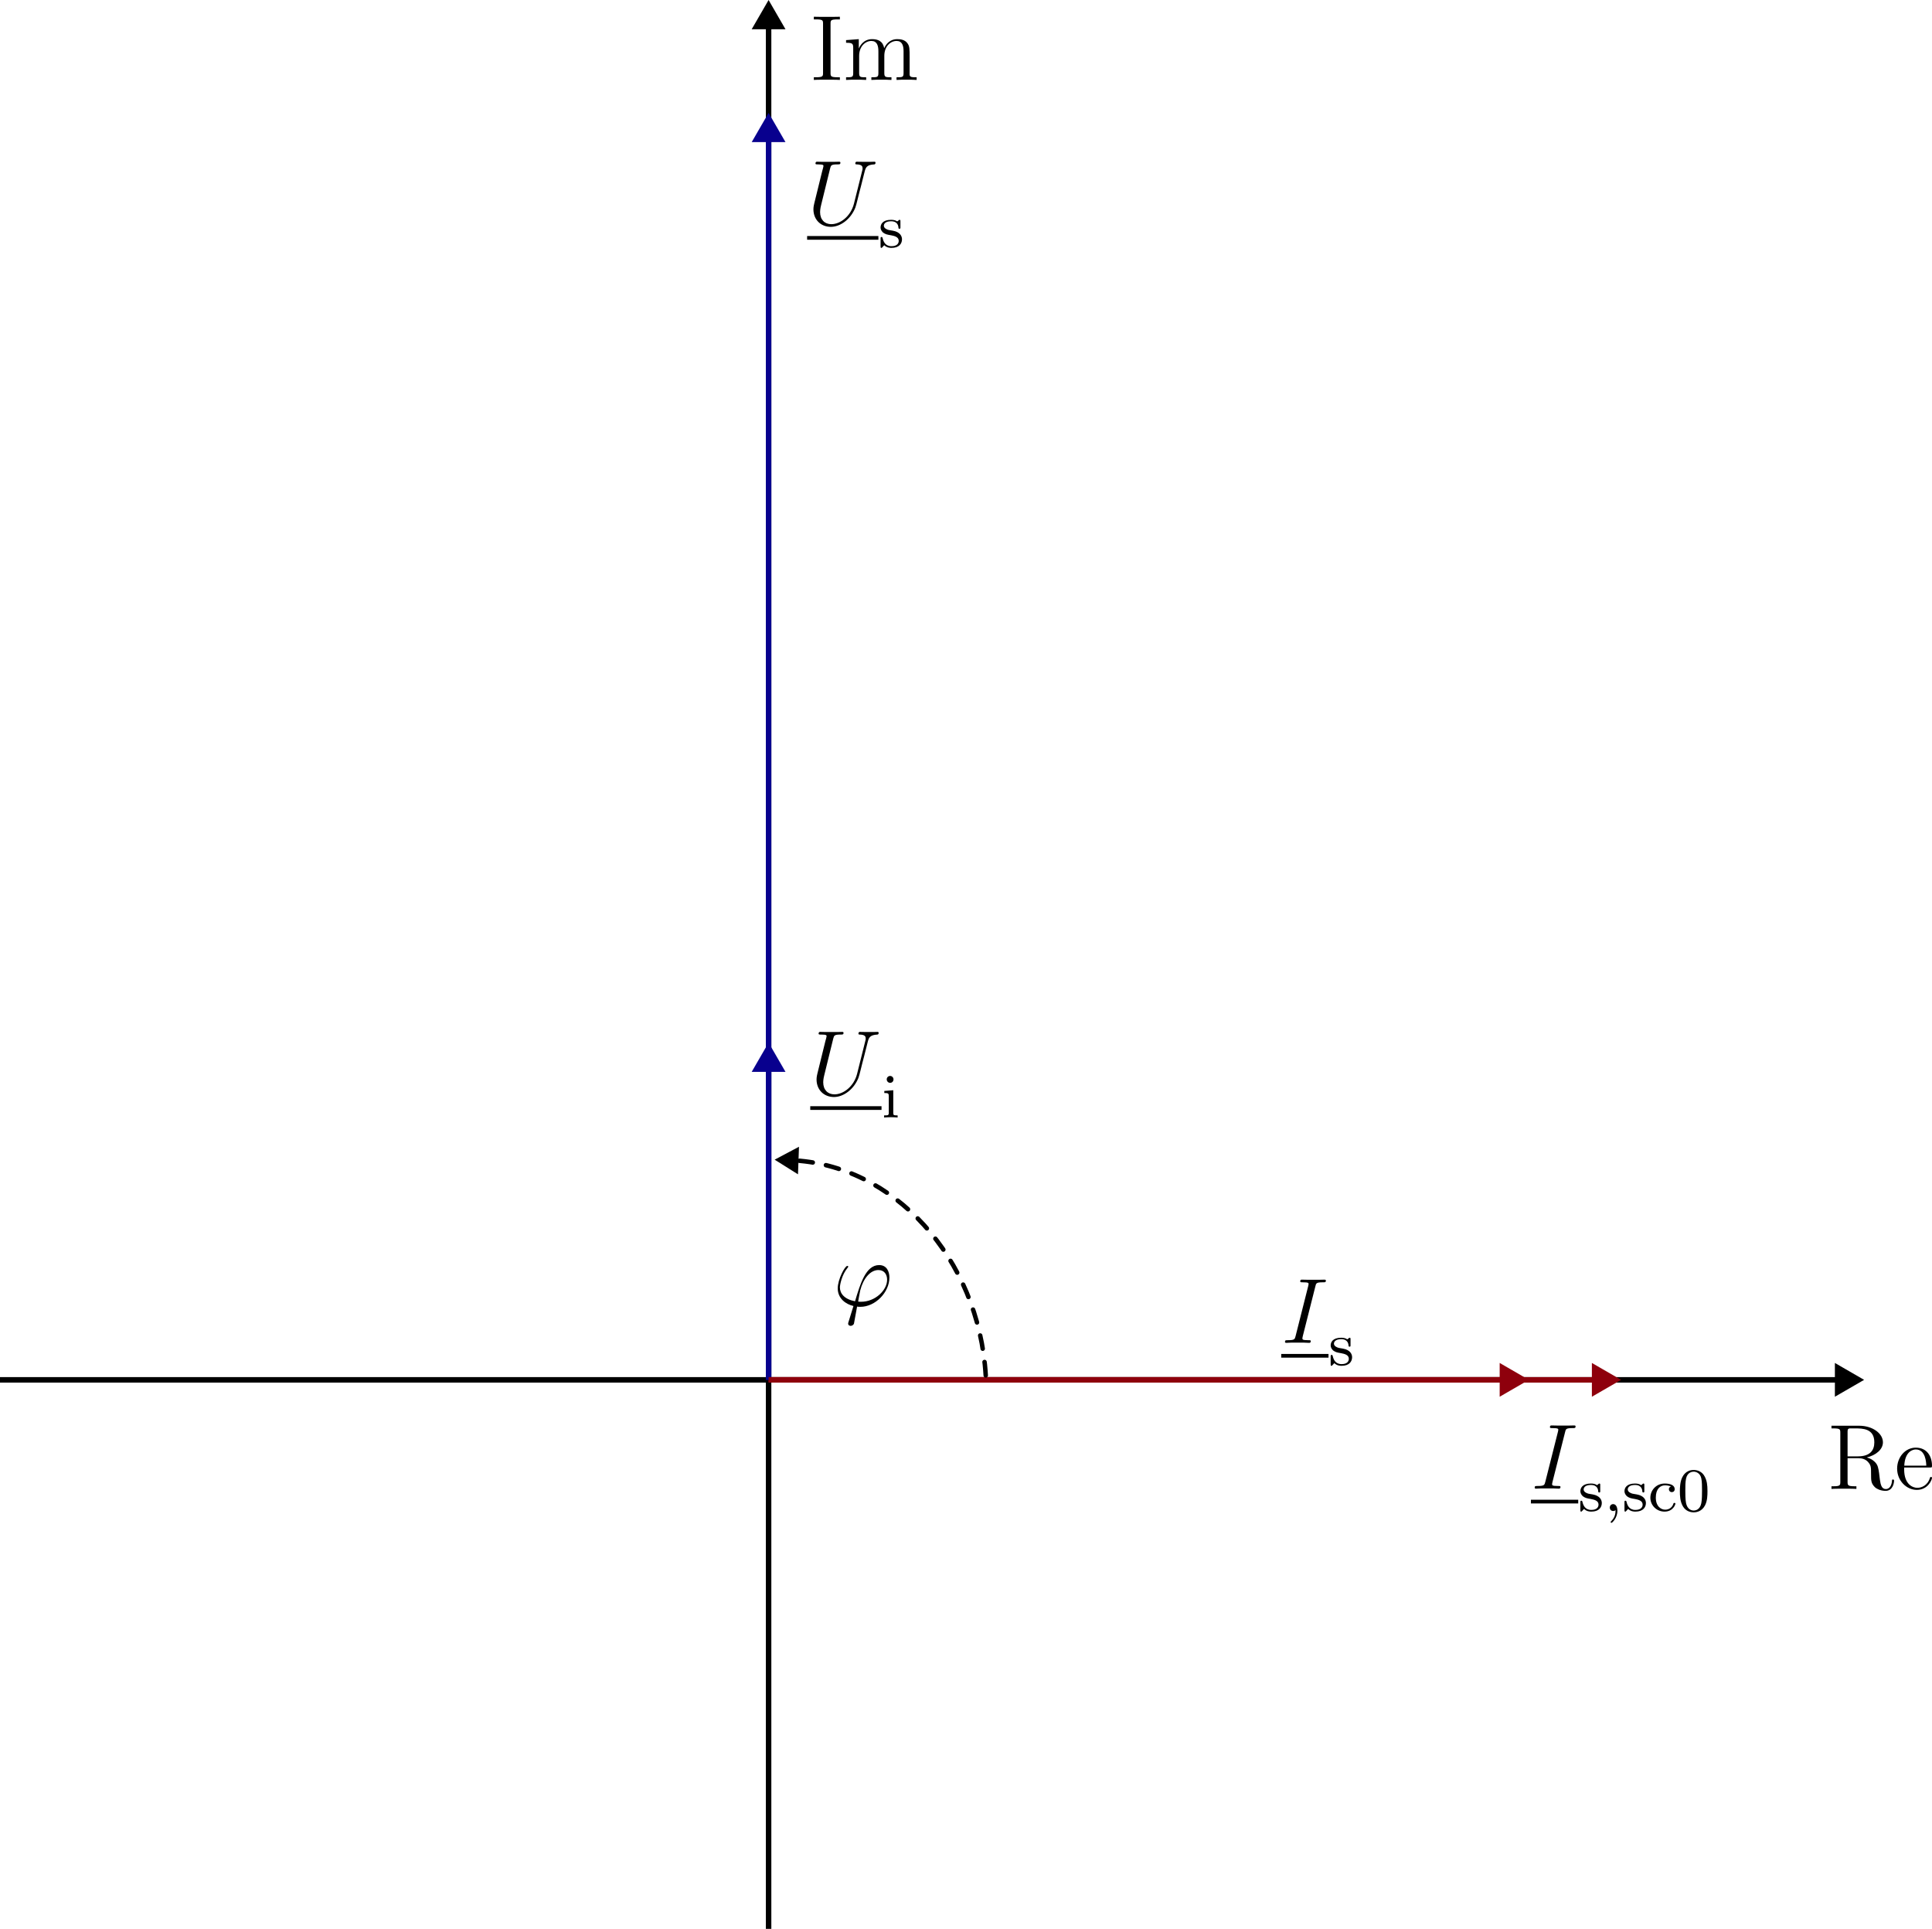
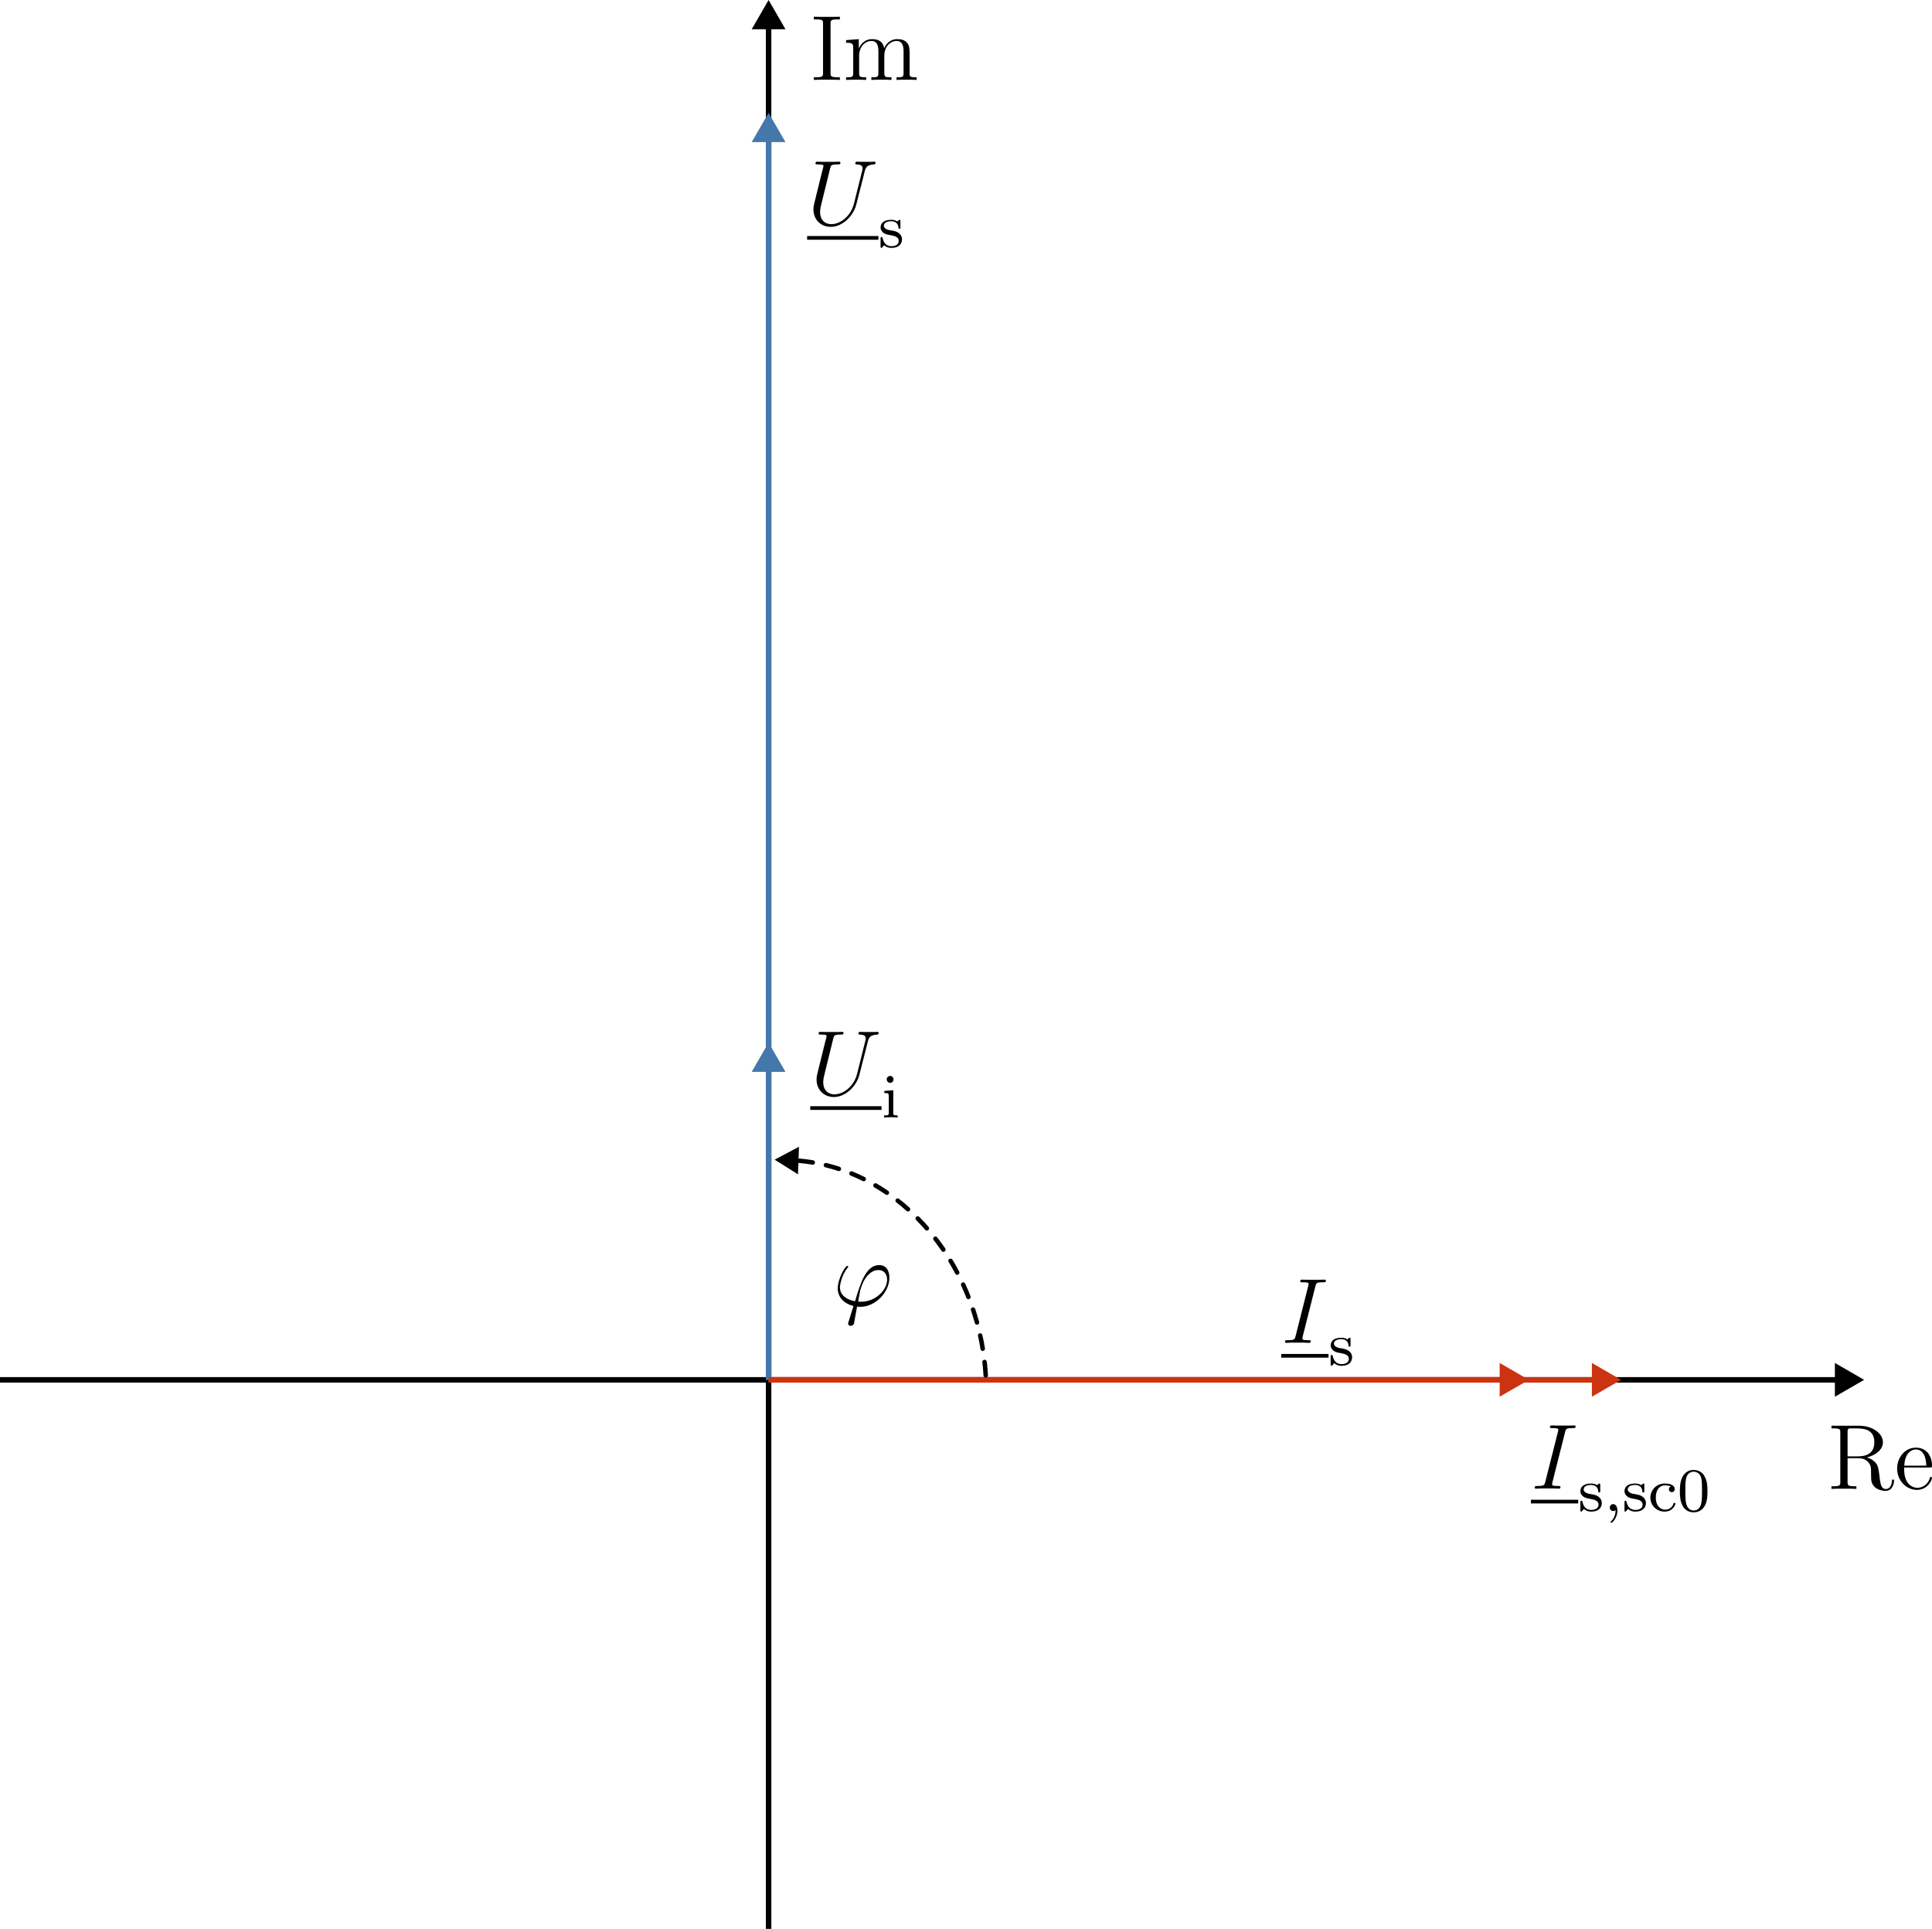
<svg xmlns="http://www.w3.org/2000/svg" width="87.979mm" height="87.832mm" viewBox="0 0 87.979 87.832" version="1.1" id="svg1">
  <defs id="defs1">
    <marker style="overflow:visible" id="Triangle" refX="0" refY="0" orient="auto-start-reverse" markerWidth="1" markerHeight="1" viewBox="0 0 1 1" preserveAspectRatio="xMidYMid">
      <path transform="scale(0.5)" style="fill:context-stroke;fill-rule:evenodd;stroke:context-stroke;stroke-width:1pt" d="M 5.77,0 -2.88,5 V -5 Z" id="path135" />
    </marker>
    <marker style="overflow:visible" id="Triangle-2" refX="0" refY="0" orient="auto-start-reverse" markerWidth="1" markerHeight="1" viewBox="0 0 1 1" preserveAspectRatio="xMidYMid">
      <path transform="scale(0.5)" style="fill:context-stroke;fill-rule:evenodd;stroke:context-stroke;stroke-width:1pt" d="M 5.77,0 -2.88,5 V -5 Z" id="path135-2" />
    </marker>
    <marker style="overflow:visible" id="Triangle-7" refX="0" refY="0" orient="auto-start-reverse" markerWidth="1" markerHeight="1" viewBox="0 0 1 1" preserveAspectRatio="xMidYMid">
      <path transform="scale(0.5)" style="fill:context-stroke;fill-rule:evenodd;stroke:context-stroke;stroke-width:1pt" d="M 5.77,0 -2.88,5 V -5 Z" id="path135-9" />
    </marker>
    <marker style="overflow:visible" id="Triangle-2-9" refX="0" refY="0" orient="auto-start-reverse" markerWidth="1" markerHeight="1" viewBox="0 0 1 1" preserveAspectRatio="xMidYMid">
      <path transform="scale(0.5)" style="fill:context-stroke;fill-rule:evenodd;stroke:context-stroke;stroke-width:1pt" d="M 5.77,0 -2.88,5 V -5 Z" id="path135-2-8" />
    </marker>
    <marker style="overflow:visible" id="Triangle-3" refX="0" refY="0" orient="auto-start-reverse" markerWidth="1" markerHeight="1" viewBox="0 0 1 1" preserveAspectRatio="xMidYMid">
      <path transform="scale(0.5)" style="fill:context-stroke;fill-rule:evenodd;stroke:context-stroke;stroke-width:1pt" d="M 5.77,0 -2.88,5 V -5 Z" id="path135-1" />
    </marker>
  </defs>
  <g id="layer1" transform="translate(-29.99999,-2.16785)">
    <path style="opacity:1;fill:#000000;fill-opacity:1;stroke:#000000;stroke-width:0.25;stroke-opacity:1;marker-start:url(#Triangle)" d="M 65,3.056 V 90" id="path1" />
    <path style="fill:#000000;fill-opacity:1;stroke:#000000;stroke-width:0.25;stroke-opacity:1;marker-start:url(#Triangle-2)" d="M 114,65 H 30" id="path1-5" />
-     <path style="fill:#0000ff;fill-opacity:1;stroke:#8e000c;stroke-width:0.25;stroke-opacity:1;marker-end:url(#Triangle-2-9)" d="M 65,65 H 102.934" id="path17-7" />
+     <path style="fill:#cc3311;fill-opacity:1;stroke:#cc3311;stroke-width:0.25;stroke-opacity:1;marker-end:url(#Triangle-2-9)" d="M 65,65 H 102.934" id="path17-7" />
    <g transform="translate(113.4015,67.08958)" id="g2">
      <g fill="#000000" fill-opacity="1" id="g3" transform="matrix(0.352778,0,0,0.352778,-0.879475,-0.707231)">
        <g id="use2" transform="translate(1.993,10.161)">
          <path d="m 5.047,-4.062 c 1.188,-0.281 2.094,-1.031 2.094,-1.953 0,-1.156 -1.344,-2.141 -3.062,-2.141 H 0.5 v 0.344 h 0.234 c 0.875,0 0.906,0.109 0.906,0.562 v 6.344 c 0,0.438 -0.031,0.562 -0.906,0.562 H 0.5 V 0 c 0.281,-0.031 1.25,-0.031 1.609,-0.031 0.344,0 1.328,0 1.609,0.031 V -0.344 H 3.484 c -0.859,0 -0.906,-0.125 -0.906,-0.562 v -3.062 H 3.969 c 0.469,0 0.906,0.125 1.234,0.469 0.406,0.453 0.406,0.703 0.406,1.531 0,0.938 0,1.25 0.516,1.766 C 6.312,-0.031 6.812,0.25 7.484,0.25 c 0.938,0 1.094,-1.031 1.094,-1.297 0,-0.062 0,-0.172 -0.141,-0.172 -0.125,0 -0.125,0.078 -0.125,0.188 C 8.25,-0.312 7.906,0.016 7.516,0.016 6.969,0.016 6.844,-0.547 6.75,-1.188 6.734,-1.266 6.672,-1.781 6.641,-2.078 6.547,-2.672 6.5,-3.062 6.141,-3.438 c -0.125,-0.125 -0.438,-0.453 -1.094,-0.625 z m -1.125,-0.141 H 2.578 V -7.344 c 0,-0.266 0,-0.406 0.25,-0.469 0.109,0 0.469,0 0.703,0 0.969,0 2.5,0 2.5,1.797 0,1.047 -0.562,1.812 -2.109,1.812 z m 0,0" id="path3" />
        </g>
        <g id="use3" transform="translate(10.60792,10.161)">
          <path d="m 4.578,-2.766 c 0.266,0 0.281,0 0.281,-0.234 0,-1.203 -0.641,-2.328 -2.094,-2.328 -1.359,0 -2.406,1.234 -2.406,2.703 0,1.578 1.219,2.75 2.547,2.75 1.422,0 1.953,-1.297 1.953,-1.547 0,-0.078 -0.047,-0.125 -0.125,-0.125 -0.094,0 -0.125,0.062 -0.141,0.125 -0.312,1 -1.109,1.281 -1.625,1.281 -0.5,0 -1.703,-0.344 -1.703,-2.406 v -0.219 z M 1.281,-3 c 0.094,-1.875 1.141,-2.094 1.484,-2.094 1.281,0 1.344,1.688 1.359,2.094 z m 0,0" id="path4" />
        </g>
      </g>
    </g>
    <g transform="translate(67.06067,2.930185)" id="g7">
      <g fill="#000000" fill-opacity="1" id="g6" transform="matrix(0.352778,0,0,0.352778,-0.857426,-0.707231)">
        <g id="g4" transform="translate(1.993,10.161)">
          <path d="m 2.594,-7.25 c 0,-0.453 0.031,-0.562 0.938,-0.562 H 3.797 V -8.156 C 3.5,-8.141 2.469,-8.141 2.109,-8.141 c -0.359,0 -1.391,0 -1.672,-0.016 v 0.344 h 0.25 c 0.906,0 0.938,0.109 0.938,0.562 v 6.344 c 0,0.438 -0.031,0.562 -0.938,0.562 h -0.25 V 0 c 0.281,-0.031 1.312,-0.031 1.672,-0.031 0.359,0 1.391,0 1.688,0.031 V -0.344 H 3.531 c -0.906,0 -0.938,-0.125 -0.938,-0.562 z m 0,0" id="path2" />
        </g>
        <g id="g5" transform="translate(6.215577,10.161)">
          <path d="m 8.578,-2.906 c 0,-1.109 0,-1.438 -0.281,-1.828 -0.344,-0.469 -0.906,-0.531 -1.312,-0.531 -1,0 -1.5,0.719 -1.688,1.172 -0.172,-0.922 -0.812,-1.172 -1.562,-1.172 -1.172,0 -1.625,0.984 -1.719,1.219 v -1.219 l -1.641,0.125 v 0.344 c 0.812,0 0.922,0.094 0.922,0.672 v 3.234 c 0,0.547 -0.141,0.547 -0.922,0.547 V 0 c 0.312,-0.031 0.969,-0.031 1.297,-0.031 0.344,0 1,0 1.297,0.031 v -0.344 c -0.75,0 -0.906,0 -0.906,-0.547 v -2.219 c 0,-1.25 0.828,-1.922 1.578,-1.922 0.734,0 0.906,0.609 0.906,1.344 v 2.797 c 0,0.547 -0.141,0.547 -0.906,0.547 V 0 c 0.297,-0.031 0.953,-0.031 1.281,-0.031 0.344,0 1,0 1.312,0.031 v -0.344 c -0.766,0 -0.922,0 -0.922,-0.547 v -2.219 c 0,-1.25 0.828,-1.922 1.578,-1.922 0.734,0 0.906,0.609 0.906,1.344 v 2.797 c 0,0.547 -0.141,0.547 -0.906,0.547 V 0 c 0.312,-0.031 0.953,-0.031 1.281,-0.031 0.344,0 1,0 1.312,0.031 v -0.344 c -0.609,0 -0.906,0 -0.906,-0.359 z m 0,0" id="path5" />
        </g>
      </g>
    </g>
    <g transform="translate(66.89728,49.15573)" id="g12">
      <g fill="#000000" fill-opacity="1" id="g9" transform="matrix(0.352778,0,0,0.352778,-0.702799,-0.707231)">
        <g id="g8" transform="translate(1.993,10.161)">
          <path d="M 6.047,-2.75 C 5.625,-1.078 4.25,-0.094 3.125,-0.094 c -0.859,0 -1.453,-0.578 -1.453,-1.562 0,-0.047 0,-0.406 0.141,-0.938 L 2.969,-7.297 C 3.078,-7.703 3.109,-7.812 3.953,-7.812 c 0.219,0 0.344,0 0.344,-0.219 0,-0.125 -0.109,-0.125 -0.188,-0.125 -0.219,0 -0.469,0.016 -0.688,0.016 h -1.406 c -0.234,0 -0.484,-0.016 -0.719,-0.016 -0.078,0 -0.219,0 -0.219,0.219 0,0.125 0.078,0.125 0.312,0.125 0.719,0 0.719,0.094 0.719,0.219 0,0.078 -0.094,0.422 -0.156,0.625 l -1.031,4.188 C 0.891,-2.656 0.812,-2.328 0.812,-2.016 0.812,-0.688 1.75,0.25 3.062,0.25 c 1.203,0 2.547,-0.953 3.156,-2.469 0.078,-0.203 0.188,-0.625 0.266,-0.953 C 6.594,-3.594 6.844,-4.656 6.938,-4.953 L 7.391,-6.75 c 0.156,-0.625 0.25,-1.016 1.297,-1.062 0.094,-0.016 0.141,-0.109 0.141,-0.219 0,-0.125 -0.109,-0.125 -0.156,-0.125 -0.156,0 -0.375,0.016 -0.547,0.016 H 7.562 c -0.734,0 -1.125,-0.016 -1.125,-0.016 -0.078,0 -0.219,0 -0.219,0.219 0,0.125 0.094,0.125 0.172,0.125 0.719,0.016 0.766,0.297 0.766,0.516 0,0.094 0,0.141 -0.047,0.297 z m 0,0" id="path8" />
        </g>
      </g>
      <path fill="none" stroke-width="0.478" stroke-linecap="butt" stroke-linejoin="miter" stroke="#000000" stroke-opacity="1" stroke-miterlimit="10" d="M 0,9.831 H 9.199" id="path9" transform="scale(0.352778)" />
      <g fill="#000000" fill-opacity="1" id="g11" transform="matrix(0.352778,0,0,0.352778,-0.702799,-0.707231)">
        <g id="g10" transform="translate(11.192,13.05)">
          <path d="m 1.547,-4.906 c 0,-0.234 -0.172,-0.453 -0.438,-0.453 -0.234,0 -0.438,0.188 -0.438,0.438 0,0.281 0.234,0.453 0.438,0.453 0.281,0 0.438,-0.234 0.438,-0.438 z m -1.188,1.484 v 0.266 c 0.516,0 0.578,0.047 0.578,0.438 V -0.625 c 0,0.359 -0.094,0.359 -0.609,0.359 V 0 c 0.312,-0.031 0.766,-0.031 0.891,-0.031 0.094,0 0.578,0 0.859,0.031 v -0.266 c -0.531,0 -0.562,-0.031 -0.562,-0.344 v -2.906 z m 0,0" id="path10" />
        </g>
      </g>
    </g>
-     <path style="opacity:1;fill:#0000ff;fill-opacity:1;stroke:#08008e;stroke-width:0.25;stroke-opacity:1;marker-start:url(#Triangle)" d="M 65,50.532 V 65" id="path7" />
-     <path style="fill:#0000ff;fill-opacity:1;stroke:#08008e;stroke-width:0.25;stroke-opacity:1;marker-start:url(#Triangle-7)" d="M 65,8.196 V 65" id="path7-2" />
+     <path style="opacity:1;fill:#4477aa;fill-opacity:1;stroke:#4477aa;stroke-width:0.25;stroke-opacity:1;marker-start:url(#Triangle)" d="M 65,50.532 V 65" id="path7" />
+     <path style="fill:#4477aa;fill-opacity:1;stroke:#4477aa;stroke-width:0.25;stroke-opacity:1;marker-start:url(#Triangle-7)" d="M 65,8.196 V 65" id="path7-2" />
    <g transform="translate(66.75472,9.531773)" id="g17">
      <g fill="#000000" fill-opacity="1" id="g14" transform="matrix(0.352778,0,0,0.352778,-0.702799,-0.707231)">
        <g id="g13" transform="translate(1.993,10.161)">
          <path d="M 6.047,-2.75 C 5.625,-1.078 4.25,-0.094 3.125,-0.094 c -0.859,0 -1.453,-0.578 -1.453,-1.562 0,-0.047 0,-0.406 0.141,-0.938 L 2.969,-7.297 C 3.078,-7.703 3.109,-7.812 3.953,-7.812 c 0.219,0 0.344,0 0.344,-0.219 0,-0.125 -0.109,-0.125 -0.188,-0.125 -0.219,0 -0.469,0.016 -0.688,0.016 h -1.406 c -0.234,0 -0.484,-0.016 -0.719,-0.016 -0.078,0 -0.219,0 -0.219,0.219 0,0.125 0.078,0.125 0.312,0.125 0.719,0 0.719,0.094 0.719,0.219 0,0.078 -0.094,0.422 -0.156,0.625 l -1.031,4.188 C 0.891,-2.656 0.812,-2.328 0.812,-2.016 0.812,-0.688 1.75,0.25 3.062,0.25 c 1.203,0 2.547,-0.953 3.156,-2.469 0.078,-0.203 0.188,-0.625 0.266,-0.953 C 6.594,-3.594 6.844,-4.656 6.938,-4.953 L 7.391,-6.75 c 0.156,-0.625 0.25,-1.016 1.297,-1.062 0.094,-0.016 0.141,-0.109 0.141,-0.219 0,-0.125 -0.109,-0.125 -0.156,-0.125 -0.156,0 -0.375,0.016 -0.547,0.016 H 7.562 c -0.734,0 -1.125,-0.016 -1.125,-0.016 -0.078,0 -0.219,0 -0.219,0.219 0,0.125 0.094,0.125 0.172,0.125 0.719,0.016 0.766,0.297 0.766,0.516 0,0.094 0,0.141 -0.047,0.297 z m 0,0" id="path12" />
        </g>
      </g>
      <path fill="none" stroke-width="0.478" stroke-linecap="butt" stroke-linejoin="miter" stroke="#000000" stroke-opacity="1" stroke-miterlimit="10" d="M 0,9.831 H 9.199" id="path14" transform="scale(0.352778)" />
      <g fill="#000000" fill-opacity="1" id="g16" transform="matrix(0.352778,0,0,0.352778,-0.702799,-0.707231)">
        <g id="g15" transform="translate(11.192,13.05)">
          <path d="m 2.844,-3.344 c 0,-0.125 0,-0.203 -0.109,-0.203 -0.047,0 -0.062,0 -0.188,0.125 -0.016,0 -0.094,0.078 -0.109,0.078 -0.016,0 -0.031,0 -0.078,-0.031 C 2.234,-3.469 2,-3.547 1.641,-3.547 c -1.109,0 -1.359,0.594 -1.359,0.984 0,0.391 0.297,0.625 0.312,0.656 0.328,0.234 0.5,0.266 1.047,0.359 0.375,0.078 0.984,0.188 0.984,0.719 0,0.312 -0.203,0.688 -0.938,0.688 -0.812,0 -1.047,-0.625 -1.141,-1.047 C 0.516,-1.297 0.5,-1.328 0.406,-1.328 c -0.125,0 -0.125,0.062 -0.125,0.219 V -0.125 c 0,0.125 0,0.203 0.094,0.203 0.062,0 0.062,0 0.203,-0.156 C 0.625,-0.125 0.703,-0.219 0.75,-0.266 c 0.359,0.328 0.734,0.344 0.938,0.344 1.016,0 1.359,-0.578 1.359,-1.109 0,-0.375 -0.219,-0.938 -1.172,-1.109 -0.062,-0.016 -0.516,-0.094 -0.547,-0.094 -0.25,-0.062 -0.625,-0.234 -0.625,-0.547 0,-0.234 0.188,-0.578 0.938,-0.578 0.891,0 0.938,0.656 0.953,0.875 0,0.062 0.062,0.094 0.109,0.094 0.141,0 0.141,-0.062 0.141,-0.203 z m 0,0" id="path15" />
        </g>
      </g>
    </g>
-     <path style="opacity:1;fill:#0000ff;fill-opacity:1;stroke:#8e000c;stroke-width:0.25;stroke-opacity:1;marker-end:url(#Triangle-2)" d="M 65,65 H 98.735" id="path17" />
+     <path style="opacity:1;fill:#cc3311;fill-opacity:1;stroke:#cc3311;stroke-width:0.25;stroke-opacity:1;marker-end:url(#Triangle-2)" d="M 65,65 H 98.735" id="path17" />
    <g transform="translate(88.34376,60.43685)" id="g22">
      <g fill="#000000" fill-opacity="1" id="g19" transform="matrix(0.352778,0,0,0.352778,-0.702799,-0.707231)">
        <g id="g18" transform="translate(1.993,10.161)">
          <path d="m 4.406,-7.281 c 0.094,-0.422 0.125,-0.531 1,-0.531 0.266,0 0.359,0 0.359,-0.234 0,-0.109 -0.141,-0.109 -0.172,-0.109 -0.219,0 -0.484,0.016 -0.688,0.016 H 3.438 c -0.25,0 -0.516,-0.016 -0.766,-0.016 -0.094,0 -0.219,0 -0.219,0.219 0,0.125 0.094,0.125 0.328,0.125 0.75,0 0.75,0.094 0.75,0.219 0,0.094 -0.031,0.156 -0.047,0.266 l -1.625,6.438 c -0.109,0.422 -0.125,0.547 -1,0.547 -0.266,0 -0.375,0 -0.375,0.219 0,0.125 0.125,0.125 0.188,0.125 0.219,0 0.469,-0.031 0.688,-0.031 h 1.469 c 0.25,0 0.5,0.031 0.75,0.031 0.094,0 0.234,0 0.234,-0.219 0,-0.125 -0.078,-0.125 -0.328,-0.125 -0.75,0 -0.75,-0.094 -0.75,-0.234 0,-0.031 0,-0.094 0.047,-0.281 z m 0,0" id="path18" />
        </g>
      </g>
      <path fill="none" stroke-width="0.478" stroke-linecap="butt" stroke-linejoin="miter" stroke="#000000" stroke-opacity="1" stroke-miterlimit="10" d="M 0,9.831 H 6.105" id="path19" transform="scale(0.352778)" />
      <g fill="#000000" fill-opacity="1" id="g21" transform="matrix(0.352778,0,0,0.352778,-0.702799,-0.707231)">
        <g id="g20" transform="translate(8.095,13.05)">
          <path d="m 2.844,-3.344 c 0,-0.125 0,-0.203 -0.109,-0.203 -0.047,0 -0.062,0 -0.188,0.125 -0.016,0 -0.094,0.078 -0.109,0.078 -0.016,0 -0.031,0 -0.078,-0.031 C 2.234,-3.469 2,-3.547 1.641,-3.547 c -1.109,0 -1.359,0.594 -1.359,0.984 0,0.391 0.297,0.625 0.312,0.656 0.328,0.234 0.5,0.266 1.047,0.359 0.375,0.078 0.984,0.188 0.984,0.719 0,0.312 -0.203,0.688 -0.938,0.688 -0.812,0 -1.047,-0.625 -1.141,-1.047 C 0.516,-1.297 0.5,-1.328 0.406,-1.328 c -0.125,0 -0.125,0.062 -0.125,0.219 V -0.125 c 0,0.125 0,0.203 0.094,0.203 0.062,0 0.062,0 0.203,-0.156 C 0.625,-0.125 0.703,-0.219 0.75,-0.266 c 0.359,0.328 0.734,0.344 0.938,0.344 1.016,0 1.359,-0.578 1.359,-1.109 0,-0.375 -0.219,-0.938 -1.172,-1.109 -0.062,-0.016 -0.516,-0.094 -0.547,-0.094 -0.25,-0.062 -0.625,-0.234 -0.625,-0.547 0,-0.234 0.188,-0.578 0.938,-0.578 0.891,0 0.938,0.656 0.953,0.875 0,0.062 0.062,0.094 0.109,0.094 0.141,0 0.141,-0.062 0.141,-0.203 z m 0,0" id="path20" />
        </g>
      </g>
    </g>
  </g>
  <g transform="translate(69.71477,64.90807)" id="g31">
    <g fill="#000000" fill-opacity="1" id="g27" transform="matrix(0.352778,0,0,0.352778,-0.702799,-0.707584)">
      <g id="use5" transform="translate(1.993,10.162)">
        <path d="m 4.406,-7.281 c 0.094,-0.422 0.125,-0.531 1,-0.531 0.266,0 0.359,0 0.359,-0.234 0,-0.109 -0.141,-0.109 -0.172,-0.109 -0.219,0 -0.484,0.016 -0.688,0.016 H 3.438 c -0.25,0 -0.516,-0.016 -0.766,-0.016 -0.094,0 -0.219,0 -0.219,0.219 0,0.125 0.094,0.125 0.328,0.125 0.75,0 0.75,0.094 0.75,0.219 0,0.094 -0.031,0.156 -0.047,0.266 l -1.625,6.438 c -0.109,0.422 -0.125,0.547 -1,0.547 -0.266,0 -0.375,0 -0.375,0.219 0,0.125 0.125,0.125 0.188,0.125 0.219,0 0.469,-0.031 0.688,-0.031 h 1.469 c 0.25,0 0.5,0.031 0.75,0.031 0.094,0 0.234,0 0.234,-0.219 0,-0.125 -0.078,-0.125 -0.328,-0.125 -0.75,0 -0.75,-0.094 -0.75,-0.234 0,-0.031 0,-0.094 0.047,-0.281 z m 0,0" id="path27" />
      </g>
    </g>
    <path fill="none" stroke-width="0.478" stroke-linecap="butt" stroke-linejoin="miter" stroke="#000000" stroke-opacity="1" stroke-miterlimit="10" d="M 0,9.83 H 6.105" id="path6" transform="scale(0.352778)" />
    <g fill="#000000" fill-opacity="1" id="g28" transform="matrix(0.352778,0,0,0.352778,-0.702799,-0.707584)">
      <g id="use6" transform="translate(8.095,13.051)">
        <path d="m 2.844,-3.344 c 0,-0.125 0,-0.203 -0.109,-0.203 -0.047,0 -0.062,0 -0.188,0.125 -0.016,0 -0.094,0.078 -0.109,0.078 -0.016,0 -0.031,0 -0.078,-0.031 C 2.234,-3.469 2,-3.547 1.641,-3.547 c -1.109,0 -1.359,0.594 -1.359,0.984 0,0.391 0.297,0.625 0.312,0.656 0.328,0.234 0.5,0.266 1.047,0.359 0.375,0.078 0.984,0.188 0.984,0.719 0,0.312 -0.203,0.688 -0.938,0.688 -0.812,0 -1.047,-0.625 -1.141,-1.047 C 0.516,-1.297 0.5,-1.328 0.406,-1.328 c -0.125,0 -0.125,0.062 -0.125,0.219 V -0.125 c 0,0.125 0,0.203 0.094,0.203 0.062,0 0.062,0 0.203,-0.156 C 0.625,-0.125 0.703,-0.219 0.75,-0.266 c 0.359,0.328 0.734,0.344 0.938,0.344 1.016,0 1.359,-0.578 1.359,-1.109 0,-0.375 -0.219,-0.938 -1.172,-1.109 -0.062,-0.016 -0.516,-0.094 -0.547,-0.094 -0.25,-0.062 -0.625,-0.234 -0.625,-0.547 0,-0.234 0.188,-0.578 0.938,-0.578 0.891,0 0.938,0.656 0.953,0.875 0,0.062 0.062,0.094 0.109,0.094 0.141,0 0.141,-0.062 0.141,-0.203 z m 0,0" id="path11" />
      </g>
    </g>
    <g fill="#000000" fill-opacity="1" id="g29" transform="matrix(0.352778,0,0,0.352778,-0.702799,-0.707584)">
      <g id="use7" transform="translate(11.436,13.051)">
        <path d="m 1.484,-0.125 c 0,0.516 -0.109,0.984 -0.594,1.469 C 0.859,1.375 0.844,1.391 0.844,1.422 c 0,0.062 0.062,0.109 0.109,0.109 0.094,0 0.766,-0.625 0.766,-1.562 0,-0.5 -0.203,-0.859 -0.547,-0.859 -0.281,0 -0.438,0.234 -0.438,0.438 C 0.734,-0.219 0.891,0 1.172,0 1.375,0 1.484,-0.109 1.484,-0.125 Z m 0,0" id="path28" />
      </g>
    </g>
    <g fill="#000000" fill-opacity="1" id="g30" transform="matrix(0.352778,0,0,0.352778,-0.702799,-0.707584)">
      <g id="use8" transform="translate(13.788,13.051)">
        <path d="m 2.844,-3.344 c 0,-0.125 0,-0.203 -0.109,-0.203 -0.047,0 -0.062,0 -0.188,0.125 -0.016,0 -0.094,0.078 -0.109,0.078 -0.016,0 -0.031,0 -0.078,-0.031 C 2.234,-3.469 2,-3.547 1.641,-3.547 c -1.109,0 -1.359,0.594 -1.359,0.984 0,0.391 0.297,0.625 0.312,0.656 0.328,0.234 0.5,0.266 1.047,0.359 0.375,0.078 0.984,0.188 0.984,0.719 0,0.312 -0.203,0.688 -0.938,0.688 -0.812,0 -1.047,-0.625 -1.141,-1.047 C 0.516,-1.297 0.5,-1.328 0.406,-1.328 c -0.125,0 -0.125,0.062 -0.125,0.219 V -0.125 c 0,0.125 0,0.203 0.094,0.203 0.062,0 0.062,0 0.203,-0.156 C 0.625,-0.125 0.703,-0.219 0.75,-0.266 c 0.359,0.328 0.734,0.344 0.938,0.344 1.016,0 1.359,-0.578 1.359,-1.109 0,-0.375 -0.219,-0.938 -1.172,-1.109 -0.062,-0.016 -0.516,-0.094 -0.547,-0.094 -0.25,-0.062 -0.625,-0.234 -0.625,-0.547 0,-0.234 0.188,-0.578 0.938,-0.578 0.891,0 0.938,0.656 0.953,0.875 0,0.062 0.062,0.094 0.109,0.094 0.141,0 0.141,-0.062 0.141,-0.203 z m 0,0" id="path13" />
      </g>
      <g id="use9" transform="translate(17.12827,13.051)">
        <path d="m 2.938,-3.156 c -0.234,0.062 -0.266,0.25 -0.266,0.344 0,0.219 0.156,0.375 0.375,0.375 0.219,0 0.375,-0.141 0.375,-0.391 0,-0.484 -0.531,-0.719 -1.281,-0.719 -1.109,0 -1.859,0.875 -1.859,1.828 0,1.016 0.828,1.797 1.828,1.797 1.125,0 1.406,-0.938 1.406,-1.031 0,-0.094 -0.109,-0.094 -0.125,-0.094 -0.062,0 -0.094,0 -0.125,0.078 -0.047,0.172 -0.281,0.797 -1.078,0.797 -0.484,0 -1.203,-0.375 -1.203,-1.562 0,-1.141 0.594,-1.578 1.172,-1.578 0.078,0 0.5,0 0.781,0.156 z m 0,0" id="path29" />
      </g>
      <g id="use10" transform="translate(20.89175,13.051)">
        <path d="m 3.891,-2.547 c 0,-0.844 -0.078,-1.359 -0.344,-1.875 -0.344,-0.703 -1,-0.875 -1.438,-0.875 -1,0 -1.375,0.75 -1.484,0.969 -0.281,0.578 -0.297,1.375 -0.297,1.781 0,0.531 0.016,1.328 0.406,1.969 0.359,0.594 0.953,0.75 1.375,0.75 0.391,0 1.062,-0.125 1.469,-0.906 0.297,-0.578 0.312,-1.297 0.312,-1.812 z M 2.109,-0.062 C 1.844,-0.062 1.297,-0.188 1.125,-1.016 1.031,-1.469 1.031,-2.219 1.031,-2.641 1.031,-3.188 1.031,-3.75 1.125,-4.188 1.297,-5 1.906,-5.078 2.109,-5.078 c 0.266,0 0.828,0.141 0.984,0.859 0.094,0.438 0.094,1.047 0.094,1.578 0,0.469 0,1.188 -0.094,1.641 -0.172,0.828 -0.719,0.938 -0.984,0.938 z m 0,0" id="path30" />
      </g>
    </g>
  </g>
  <path style="fill:none;fill-rule:evenodd;stroke:#000000;stroke-width:0.204;stroke-linecap:round;stroke-miterlimit:3.9;stroke-dasharray:0.612, 0.612;stroke-dashoffset:0;stroke-opacity:1;marker-end:url(#Triangle-3)" id="path63-5-6" d="M 67.633,36.921 A 10.169,8.876 0 0 1 56.826,29.293" transform="matrix(0.1218693,0.9925462,0.9925462,-0.1218693,0,0)" />
  <g transform="translate(38.14792,57.60615)" id="g24">
    <g fill="#000000" fill-opacity="1" id="g23" transform="matrix(0.352778,0,0,0.352778,-0.907036,-0.661238)">
      <g id="use1" transform="translate(1.993,7.14)">
        <path d="m 3.594,-0.531 c -0.203,0 -0.375,0 -0.375,-0.047 0,-0.031 0.203,-1.156 0.266,-1.422 0.391,-1.531 1.297,-2.625 2.344,-2.625 0.766,0 1.125,0.578 1.125,1.25 0,1.359 -1.531,2.844 -3.359,2.844 z m -0.516,0.625 C 3.156,0.109 3.281,0.125 3.484,0.125 5.453,0.125 7.25,-1.766 7.25,-3.656 c 0,-0.734 -0.312,-1.609 -1.328,-1.609 -1.719,0 -2.438,2.422 -3.109,4.672 -1.375,-0.266 -1.953,-1 -1.953,-1.797 0,-0.328 0.25,-1.609 0.953,-2.469 0.125,-0.156 0.125,-0.172 0.125,-0.203 0,-0.094 -0.094,-0.094 -0.125,-0.094 -0.312,0 -1.234,1.75 -1.234,2.891 0,1.328 1.062,2.062 2.031,2.281 l -0.625,2.016 c -0.062,0.188 -0.062,0.203 -0.062,0.25 0,0.281 0.297,0.297 0.312,0.297 0.125,0 0.328,-0.047 0.438,-0.281 C 2.703,2.188 3.031,0.328 3.078,0.094 Z m 0,0" id="path16" />
      </g>
    </g>
  </g>
</svg>
